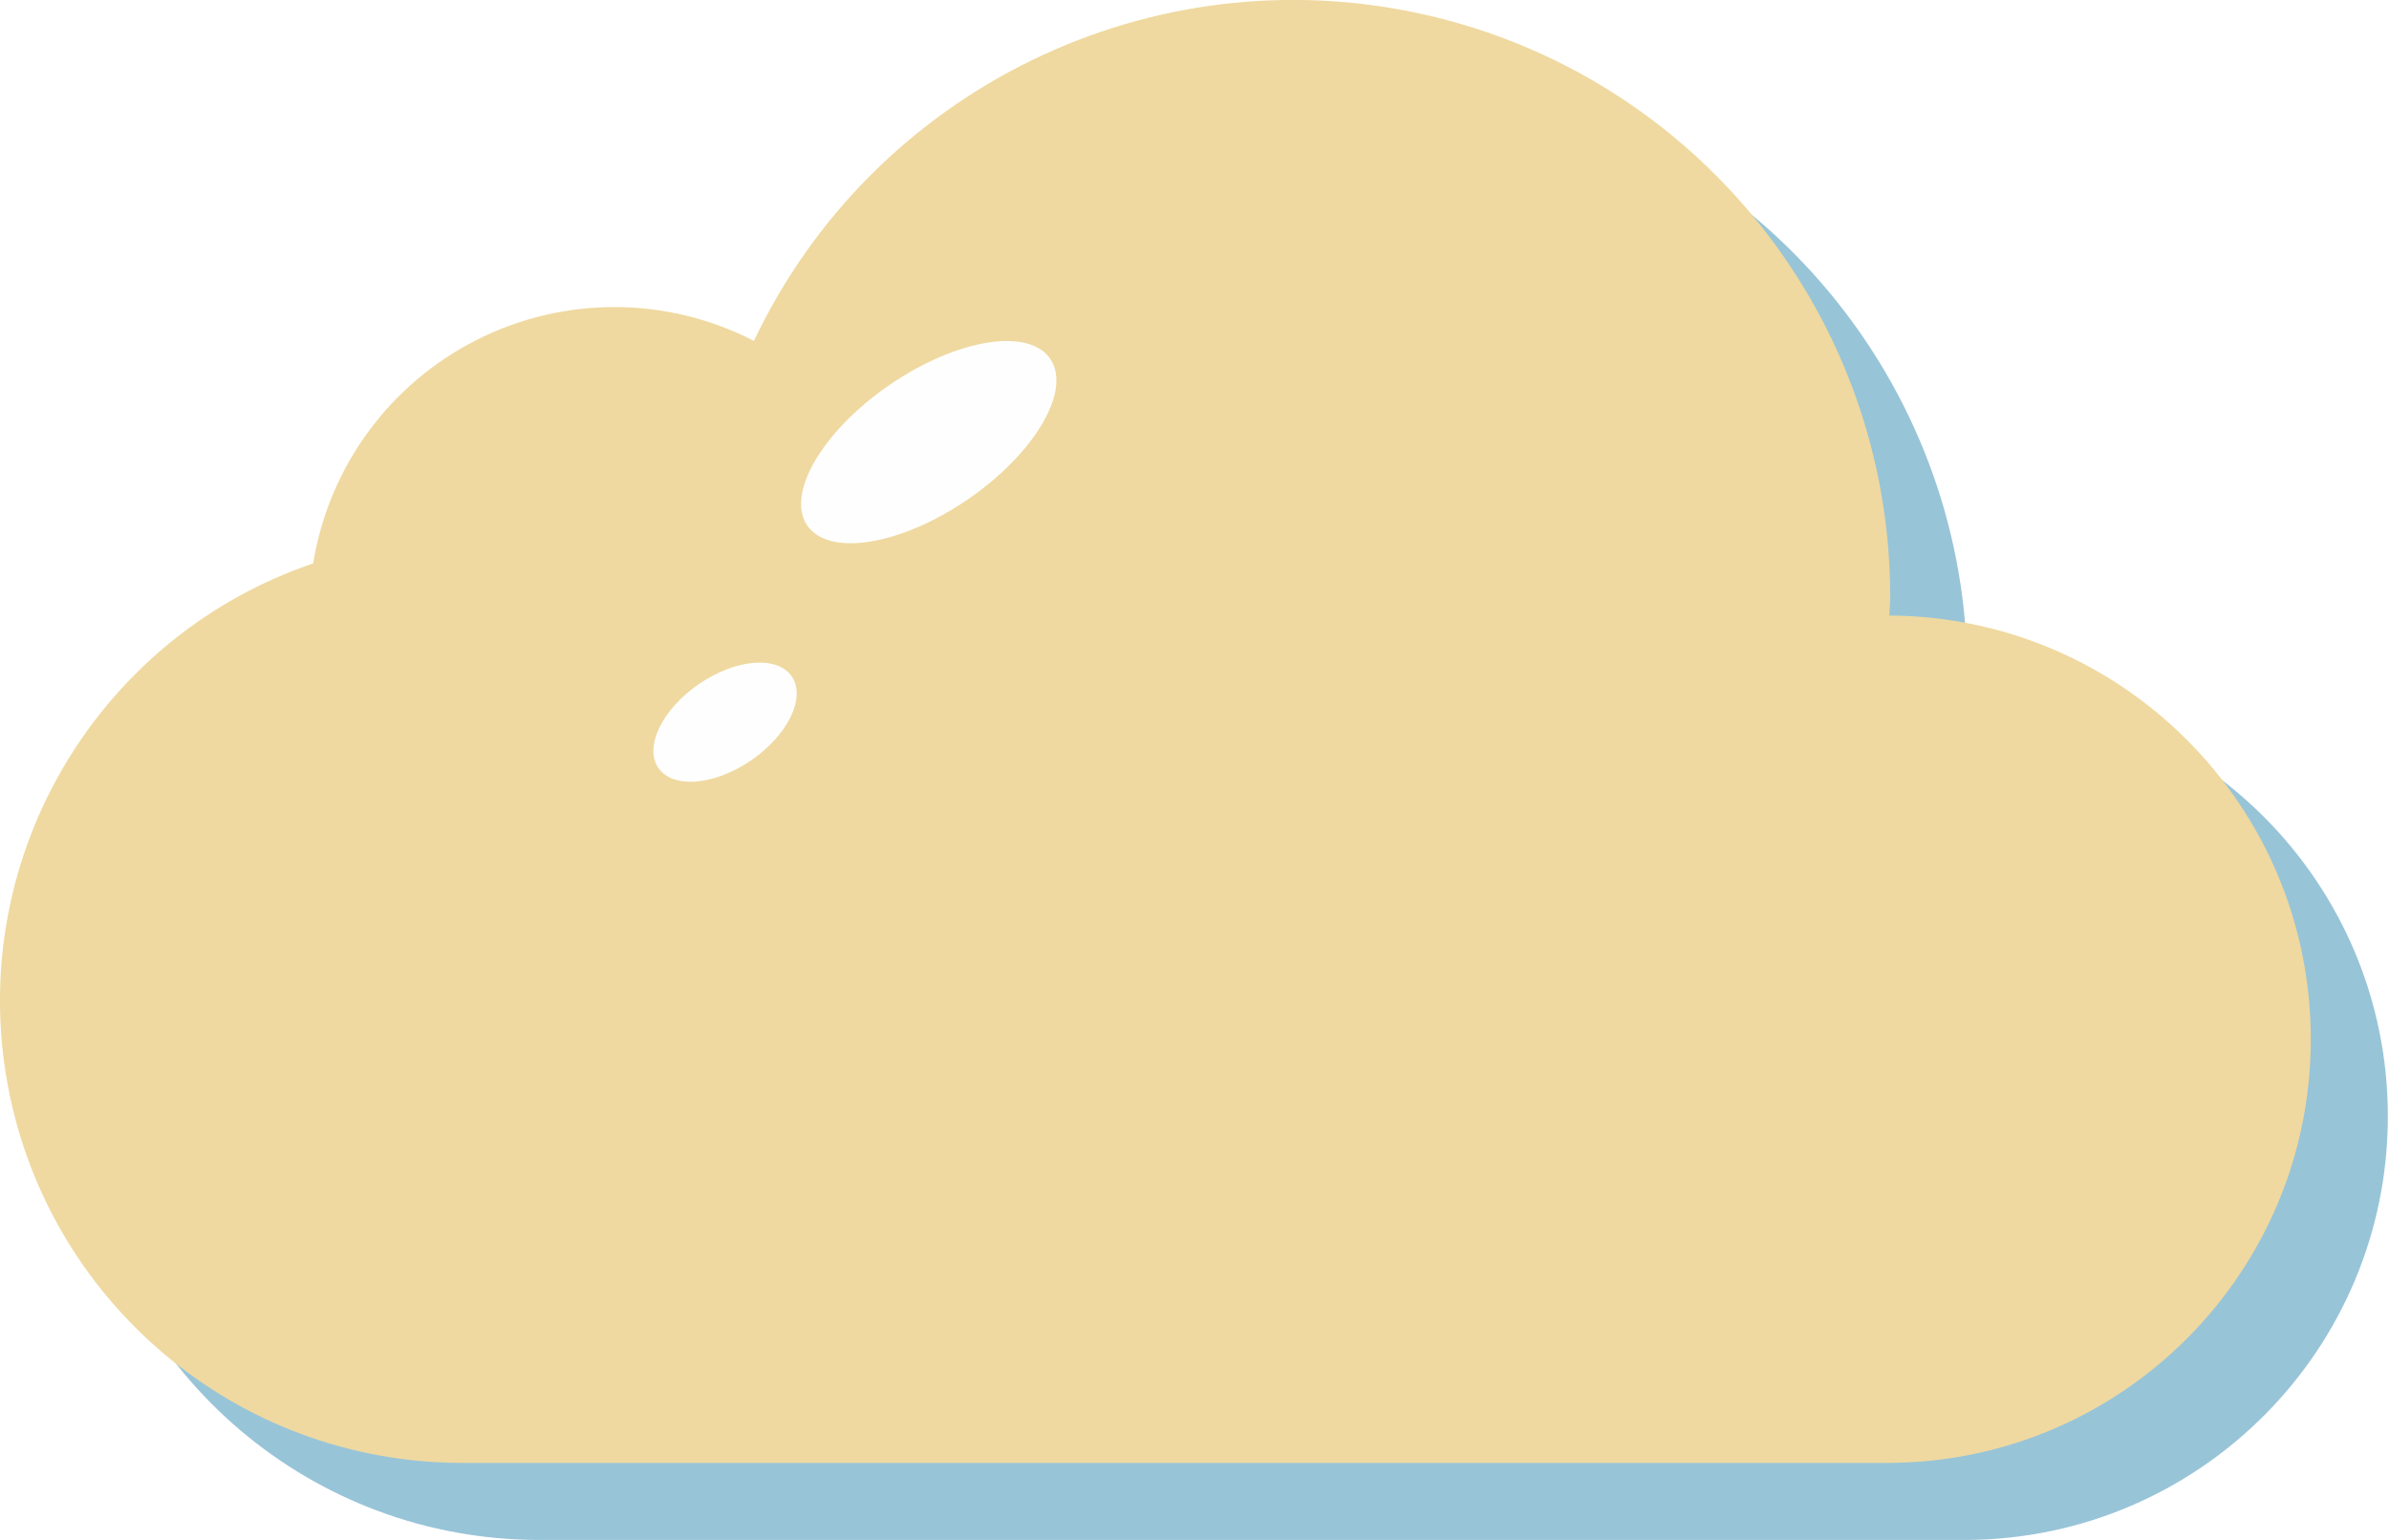
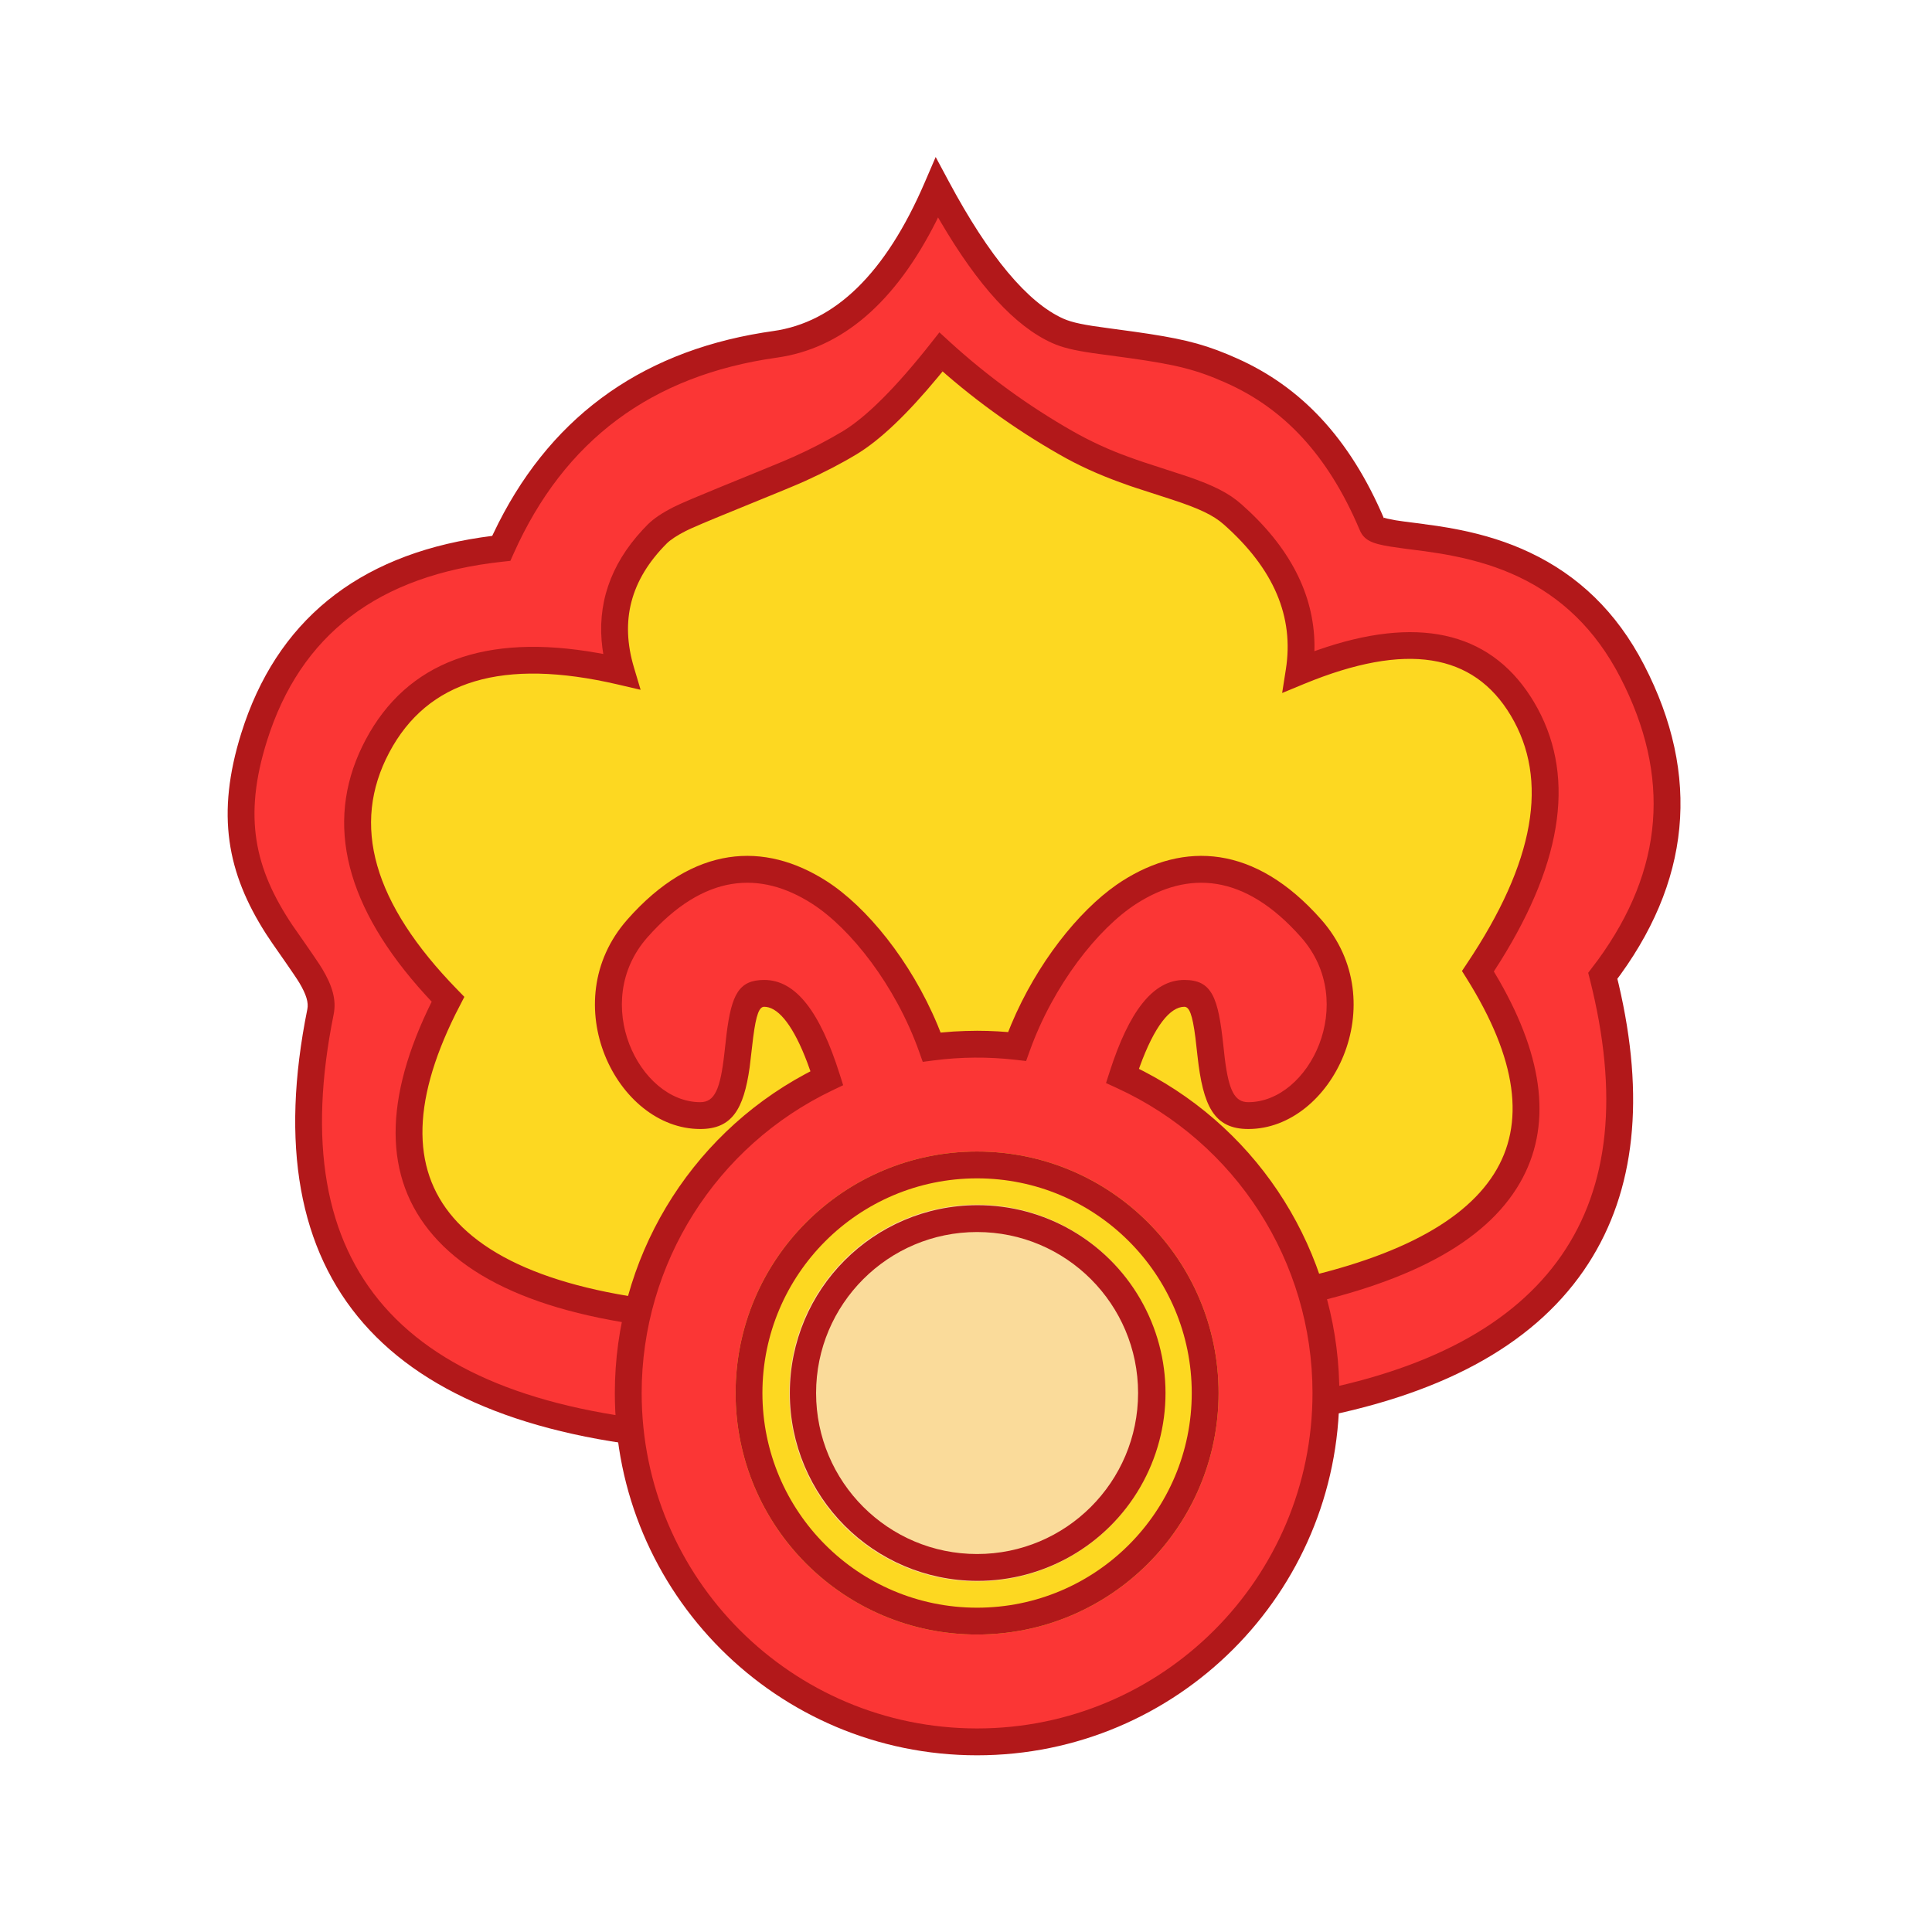
- <svg xmlns="http://www.w3.org/2000/svg" width="129.158" height="83.28" viewBox="0 0 129.158 83.28">
-   <g id="云" transform="translate(-76.189 -168.553)">
-     <path id="路径_55" data-name="路径 55" d="M206.4,229.909c.008-.33.049-.656.049-.989a32.275,32.275,0,0,0-61.432-13.86,16.492,16.492,0,0,0-23.826,12.033,24.99,24.99,0,0,0,8.05,48.645h77.209v0a22.913,22.913,0,0,0-.049-45.825Z" transform="translate(-23.904 -23.906)" fill="#98c4d8" />
-     <path id="路径_56" data-name="路径 56" d="M178.331,201.836c.008-.33.049-.656.049-.989a32.275,32.275,0,0,0-61.432-13.86A16.492,16.492,0,0,0,93.121,199.02a24.99,24.99,0,0,0,8.05,48.645H178.38v0a22.913,22.913,0,0,0-.049-45.825Z" fill="#efd9a0" />
-     <path id="路径_57" data-name="路径 57" d="M368.28,302.769c1.172,1.707,5.063,1.071,8.689-1.42s5.616-5.894,4.444-7.6-5.063-1.071-8.689,1.42S367.108,301.063,368.28,302.769Z" transform="translate(-248.447 -105.796)" fill="#fefefe" />
-     <path id="路径_58" data-name="路径 58" d="M314.435,415.65c.782,1.138,3.029.951,5.02-.416s2.972-3.4,2.19-4.537-3.029-.951-5.02.416S313.653,414.512,314.435,415.65Z" transform="translate(-202.652 -205.566)" fill="#fefefe" />
-   </g>
+ <svg xmlns="http://www.w3.org/2000/svg" t="1678870766797" class="icon" viewBox="0 0 1024 1024" version="1.1" p-id="33987" width="200" height="200">
+   <path d="M367.787 761.813c-160.043-11.236-226.034-86.4-197.945-225.479 5.689-28.188-63.033-56.789-35.157-145.678 18.574-59.25 62.236-92.587 130.987-100.025 27.876-62.407 76.231-98.46 145.081-108.132 35.57-4.992 64.185-32.64 85.86-82.944 22.087 41.244 43.406 66.489 63.929 75.748 30.791 13.895 120.334-6.684 166.67 102.798 5.291 12.516 94.293-6.713 137.87 77.611 29.056 56.22 23.865 110.052-15.559 161.479 15.929 62.976 10.596 113.721-16.057 152.235-26.638 38.514-73.941 63.886-141.895 76.103L367.787 761.813z" fill="#FB3635" p-id="33988" />
+   <path d="M496.356 116.921l0.825-1.692 1.337 2.276c19.911 33.991 39.481 55.438 59.108 64.284 5.376 2.418 11.349 3.854 21.518 5.362l19.57 2.66c24.889 3.499 35.442 6.13 51.172 13.141 30.151 13.426 53.76 37.703 70.77 77.924 2.276 5.404 6.315 7.239 16.398 8.846l6.94 0.996c3.129 0.398 9.074 1.152 11.321 1.465 5.604 0.782 10.482 1.564 15.332 2.56 12.402 2.489 23.609 5.973 34.162 10.951 22.585 10.709 40.761 27.748 53.959 53.291 27.022 52.295 23.111 101.874-11.904 149.902l-5.092 6.713 0.853 3.342c15.474 61.127 10.354 109.796-15.004 146.446-25.429 36.764-71.068 61.241-137.316 73.145l-322.873 16.171c-155.136-10.951-217.799-82.332-190.606-216.96 1.564-7.723-0.626-15.161-5.973-24.121l-1.536-2.46c-4.252-6.471-13.511-19.541-14.308-20.764-20.139-30.066-26.14-57.458-13.54-97.607 17.692-56.462 58.937-87.95 124.971-95.09l4.068-0.441 1.664-3.74c26.852-60.16 73.131-94.635 139.577-103.964 34.674-4.878 62.862-29.355 84.622-72.633zM733.582 274.916l0.185 0.427c-18.418-43.52-44.629-70.471-78.08-85.362l-5.262-2.276c-14.507-6.002-26.041-8.619-49.308-11.904l-13.483-1.835c-12.956-1.692-19.413-2.987-24.149-5.12-18.773-8.476-39.182-32.654-60.587-72.633l-6.969-12.999-5.831 13.54c-20.779 48.242-47.573 74.126-80.327 78.72l-5.433 0.825c-66.603 10.837-114.446 46.507-142.876 106.524l-0.583 1.209-5.988 0.825c-65.764 9.856-108.459 44.587-126.99 103.68-13.511 43.15-7.509 74.197 13.042 106.34l3.271 4.907c3.186 4.594 12.359 17.607 14.45 21.134 3.698 6.215 4.949 10.468 4.224 14.023-28.985 143.531 40.306 222.45 204.416 233.97l324.636-16.256c70.571-12.629 119.538-38.898 147.399-79.161l2.56-3.84c24.875-38.585 30.094-88.092 16-148.153l-0.668-2.716-2.062 2.759c41.102-53.618 46.578-110.393 16.242-169.074-14.649-28.388-35.172-47.602-60.501-59.591-11.691-5.547-23.979-9.372-37.447-12.075a245.49 245.49 0 0 0-11.904-2.076l-10.624-1.451-6.869-0.882a85.76 85.76 0 0 1-8.604-1.479l-1.081-0.284c-0.811-0.256-0.996-0.327-0.796 0.284z" fill="#B2181A" p-id="33989" />
+   <path d="M398.478 699.876c-79.844-2.276-133.532-17.977-161.052-47.061-27.506-29.084-27.506-70.144 0-123.179-46.876-48.057-59.335-92.772-37.404-134.144 21.945-41.372 65.01-54.571 129.195-39.595-8.235-27.477-1.877-51.755 19.058-72.804 13.881-13.952 62.905-24.747 102.116-48.441 13.269-8.036 29.383-24.05 48.356-48.071a371.484 371.484 0 0 0 66.162 48.071c37.049 21.333 70.684 22.272 88.462 38.002 28.26 25.031 39.979 52.764 35.186 83.243 57.003-23.495 96.455-16.896 118.329 19.769 21.888 36.679 14.037 83.058-23.538 139.093 28.16 44.971 32.996 82.062 14.492 111.275-18.503 29.227-59.89 49.877-124.16 61.938l-275.2 11.904z" fill="#FDD821" p-id="33990" />
+   <path d="M503.552 181.333l-5.646-5.177-4.736 6.016c-18.489 23.41-34.076 38.898-46.464 46.393a250.453 250.453 0 0 1-25.884 13.454l-6.059 2.617c-16.014 6.727-50.318 20.295-57.742 24.121-6.044 3.086-10.553 6.073-13.796 9.33l-2.645 2.759c-17.209 18.56-24.348 39.723-21.262 62.919l0.441 2.859-2.987-0.54c-59.492-10.567-101.049 4.651-123.022 46.08l-1.664 3.271c-20.196 41.387-8.676 85.66 33.365 131.854l3.356 3.627-2.105 4.338c-24.263 51.314-22.741 92.53 5.561 122.453 29.113 30.777 84.466 46.933 166.016 49.28l275.698-11.904c67.029-12.516 110.08-33.991 129.863-65.237l1.82-3.015c16.868-29.369 12.9-65.28-11.051-107.093l-2.844-4.836 3.527-5.518c33.707-54.044 39.964-100.053 17.707-137.358l-1.749-2.816c-22.514-34.93-60.757-42.908-112.825-24.69l-1.764 0.626 0.043-3.172c-0.242-27.164-13.255-52.181-38.628-74.638-6.869-6.087-15.033-10.098-28.544-14.748l-23.125-7.538c-2.844-0.953-5.419-1.849-7.993-2.802a189.113 189.113 0 0 1-29.952-13.753 364.373 364.373 0 0 1-64.91-47.161z m-6.4 18.503l2.432-2.958-5.646-5.063a378.567 378.567 0 0 0 67.413 48.996c10.126 5.831 20.48 10.524 32.171 14.791l5.447 1.948 2.873 0.967 19.428 6.3c14.108 4.636 21.76 8.178 27.378 13.17 26.539 23.495 37.276 48.882 32.882 76.8l-1.963 12.516 11.691-4.836c54.087-22.286 89.742-16.327 109.525 16.839 20.238 33.92 12.857 77.497-23.353 131.499l-2.56 3.84 2.446 3.897c26.852 42.866 31.317 77.141 14.507 103.68-17.209 27.207-56.946 47.019-119.467 58.766l-274.176 11.776c-77.639-2.233-129.664-17.436-155.591-44.828-24.363-25.771-25.088-62.194-1.095-110.592l4.622-8.988-3.598-3.698c-44.914-46.037-56.505-87.566-36.21-125.824 20.224-38.144 59.961-50.318 121.287-36.011l11.947 2.788-3.513-11.762c-7.467-24.946-1.82-46.507 17.294-65.735 1.991-1.991 5.362-4.238 10.183-6.713l2.816-1.323c12.459-5.618 50.176-20.466 60.388-25.116 10.098-4.594 19.115-9.244 27.349-14.222 12.388-7.495 26.695-21.106 43.093-40.903z" fill="#B2181A" p-id="33991" />
+   <path d="M598.542 472.988c18.816-12.046 56.747-25.799 96.412 19.1 39.652 44.914-2.702 99.2-33.323 99.2s-11.093-64.782-33.906-64.782c-12.487 0-23.424 14.564-32.811 43.705 63.644 29.212 107.847 93.511 107.847 168.121 0 102.116-82.773 184.889-184.889 184.889s-184.889-82.773-184.889-184.889c0-73.586 43.008-137.145 105.244-166.898-9.444-29.952-20.523-44.942-33.18-44.942-22.827 0-3.285 64.796-33.906 64.796s-72.96-54.286-33.308-99.2c39.652-44.9 77.582-31.147 96.398-19.1 16.853 10.78 44.572 39.794 59.605 82.02a185.316 185.316 0 0 1 45.227-0.356c15.061-42.027 42.667-70.912 59.477-81.664z" fill="#FB3635" p-id="33992" />
+   <path d="M332.501 487.396c-38.812 43.947-5.746 111.004 38.642 111.004 16.811 0 23.026-10.425 26.183-32.654l1.849-15.701c1.607-12.601 3.3-16.427 5.874-16.427l1.095 0.071c6.969 0.91 14.578 10.468 21.788 29.625l1.621 4.508-2.702 1.422a191.972 191.972 0 0 0-100.978 169.102c0 106.027 85.959 192 192 192s192-85.973 192-192l-0.057-4.736a192 192 0 0 0-103.595-165.788l-2.56-1.294 0.356-0.996c7.851-21.717 16.199-31.915 23.708-31.915 2.574 0 4.267 3.84 5.874 16.427l1.095 9.643c2.916 26.396 8.661 38.713 26.937 38.713 44.388 0 77.454-67.072 38.642-111.019-35.2-39.865-72.789-41.358-105.572-20.38l-2.887 1.934c-20.338 14.18-42.254 41.7-55.808 73.97l-1.678 4.153 5.547 0.526a193.991 193.991 0 0 0-22.002-1.252l-6.286 0.114-6.258 0.284-6.784 0.569-1.636-4.068c-14.18-33.963-37.646-62.677-58.837-76.231-32.782-20.978-70.372-19.484-105.572 20.38z m357.12 9.401c30.492 34.532 4.437 87.381-27.989 87.381-7.168 0-10.311-5.945-12.459-23.097l-0.782-7.026c-2.731-25.543-6.03-34.66-20.665-34.66-16.711 0-29.326 16.782-39.58 48.64l-1.934 6.002 5.732 2.631a177.792 177.792 0 0 1 103.708 161.664c0 98.19-79.588 177.778-177.778 177.778-98.176 0-177.778-79.588-177.778-177.778A177.778 177.778 0 0 1 441.316 577.849l5.575-2.66-1.863-5.902c-10.325-32.683-23.04-49.892-39.979-49.892-13.412 0-17.308 7.666-19.954 28.615l-1.138 10.098c-2.162 19.456-5.248 26.069-12.8 26.069-32.441 0-58.496-52.85-28.004-87.381 30.137-34.105 59.932-35.3 87.253-17.82 20.437 13.084 44.26 43.364 56.747 78.421l1.92 5.404 5.689-0.74a178.204 178.204 0 0 1 43.506-0.341l5.589 0.64 1.906-5.305c12.516-34.916 36.238-65.052 56.604-78.08 27.307-17.479 57.131-16.284 87.253 17.82z" fill="#B2181A" p-id="33993" />
+   <path d="M517.874 738.332m-128 0a128 128 0 1 0 256 0 128 128 0 1 0-256 0Z" fill="#FDD821" p-id="33994" />
+   <path d="M517.874 610.332a128 128 0 1 1 0 256 128 128 0 0 1 0-256z m0 14.222a113.778 113.778 0 1 0 0 227.556 113.778 113.778 0 0 0 0-227.556z" fill="#B2181A" p-id="33995" />
+   <path d="M517.874 738.332m-99.556 0a99.556 99.556 0 1 0 199.111 0 99.556 99.556 0 1 0-199.111 0Z" fill="#FADB9A" p-id="33996" />
+   <path d="M517.874 638.777a99.556 99.556 0 1 1 0 199.111 99.556 99.556 0 0 1 0-199.111z m0 14.222a85.333 85.333 0 1 0 0 170.667 85.333 85.333 0 0 0 0-170.667z" fill="#B2181A" p-id="33997" />
</svg>
